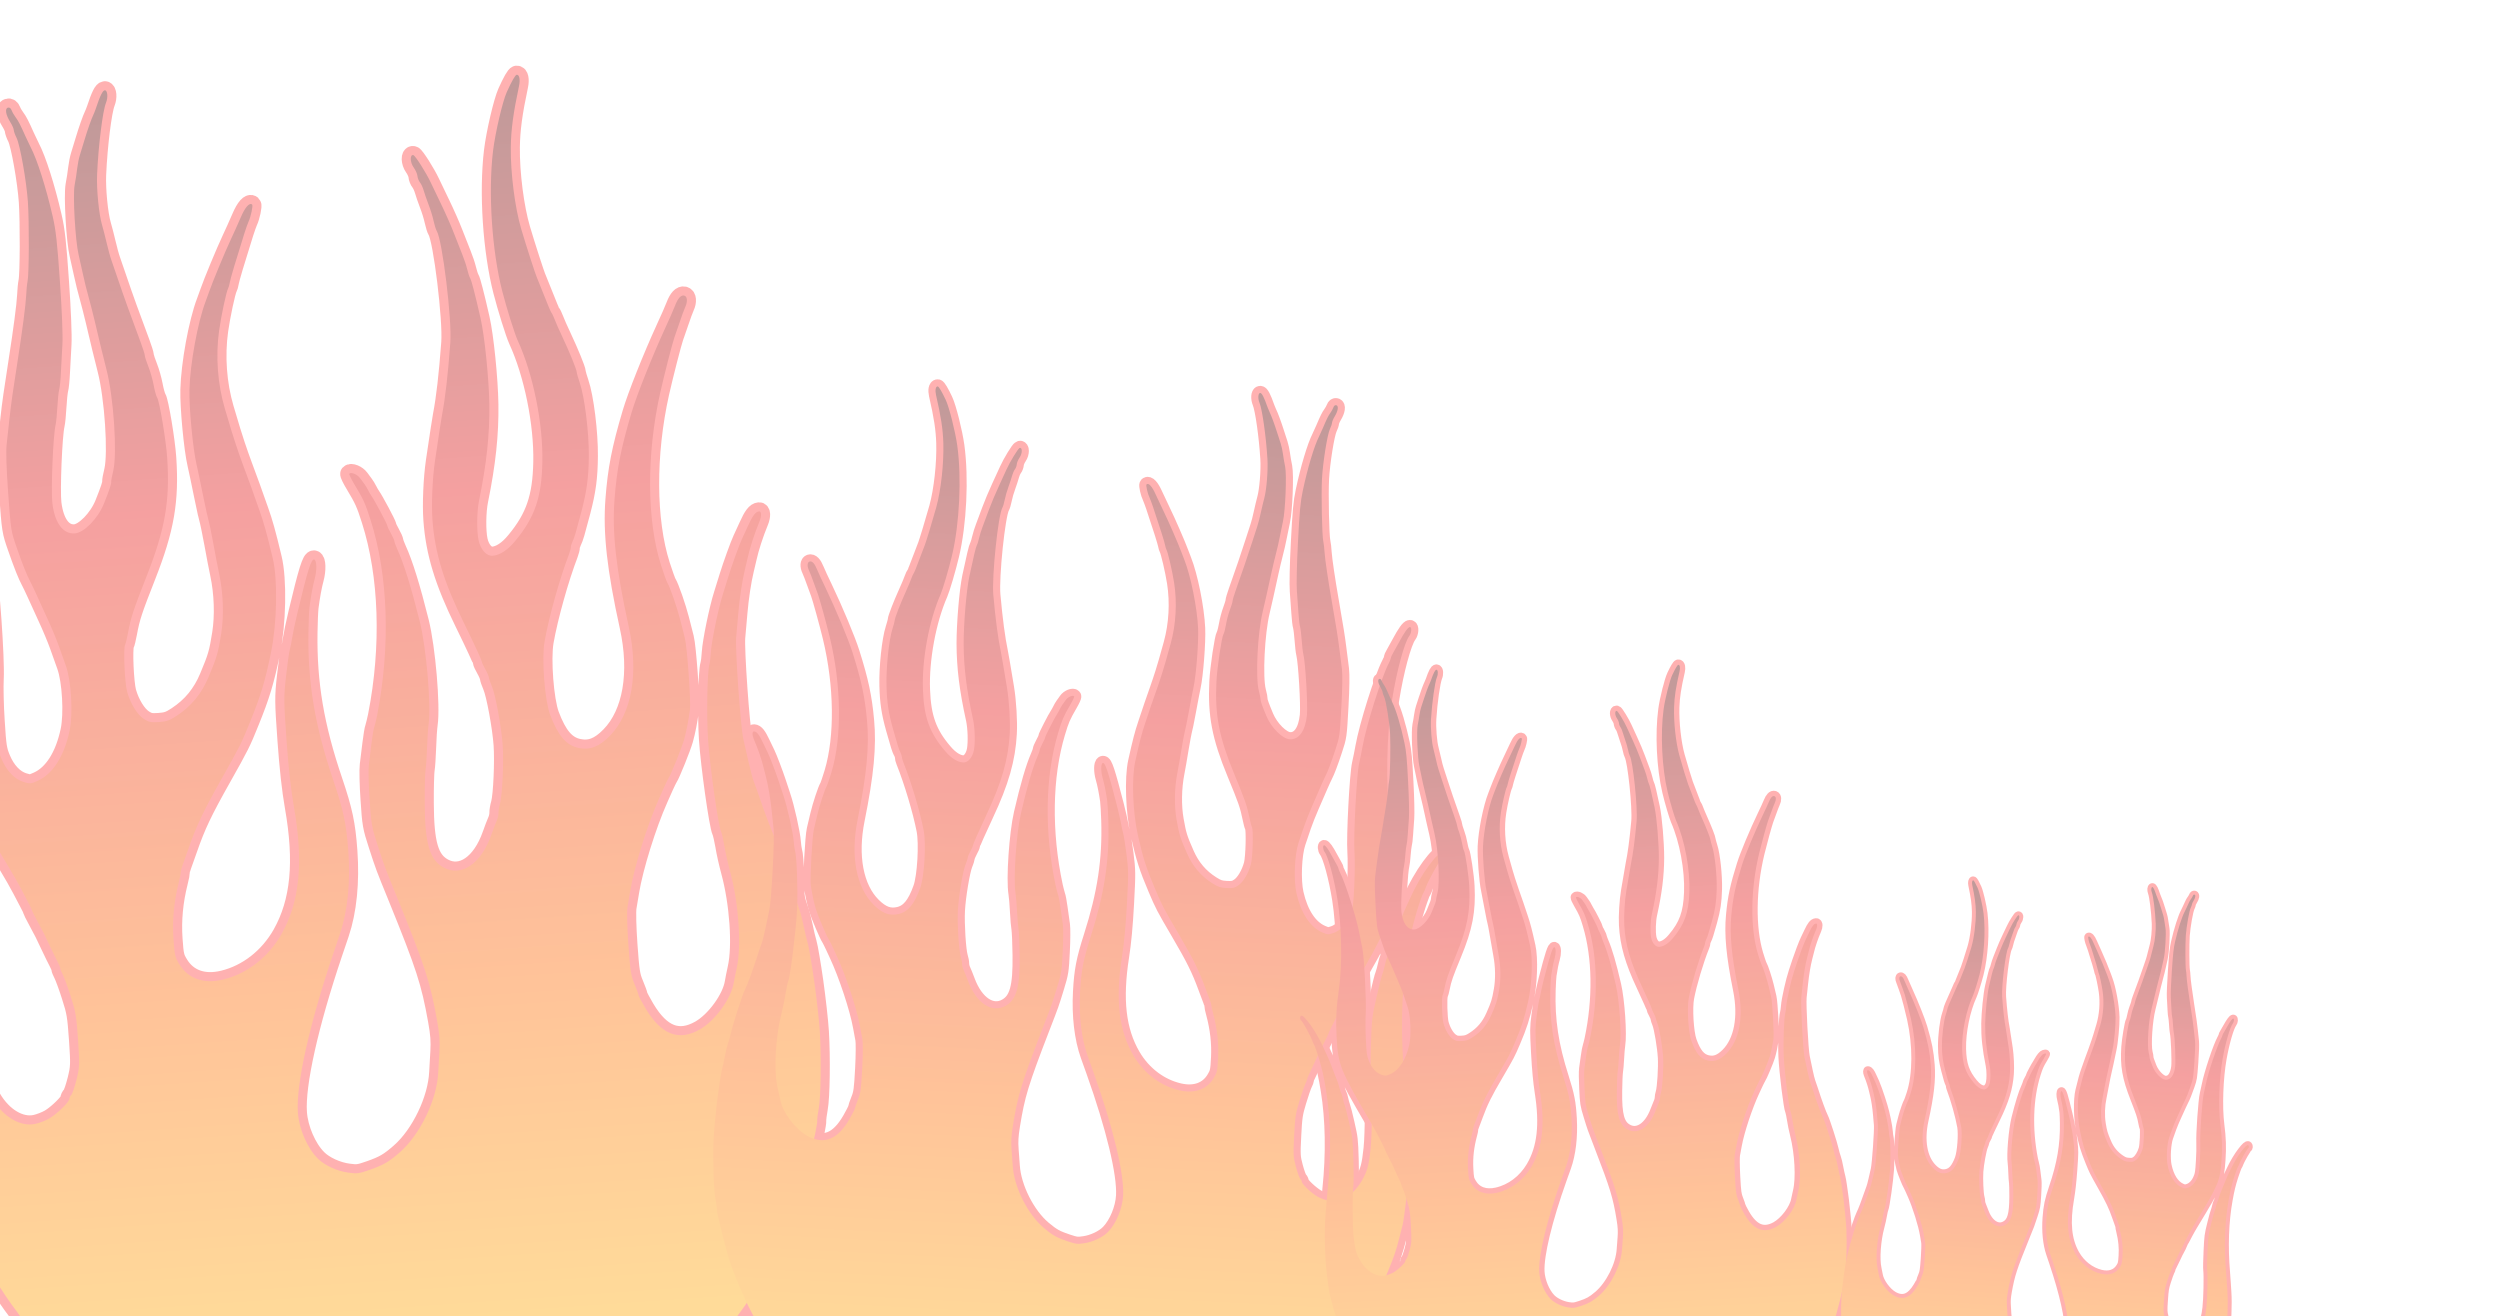
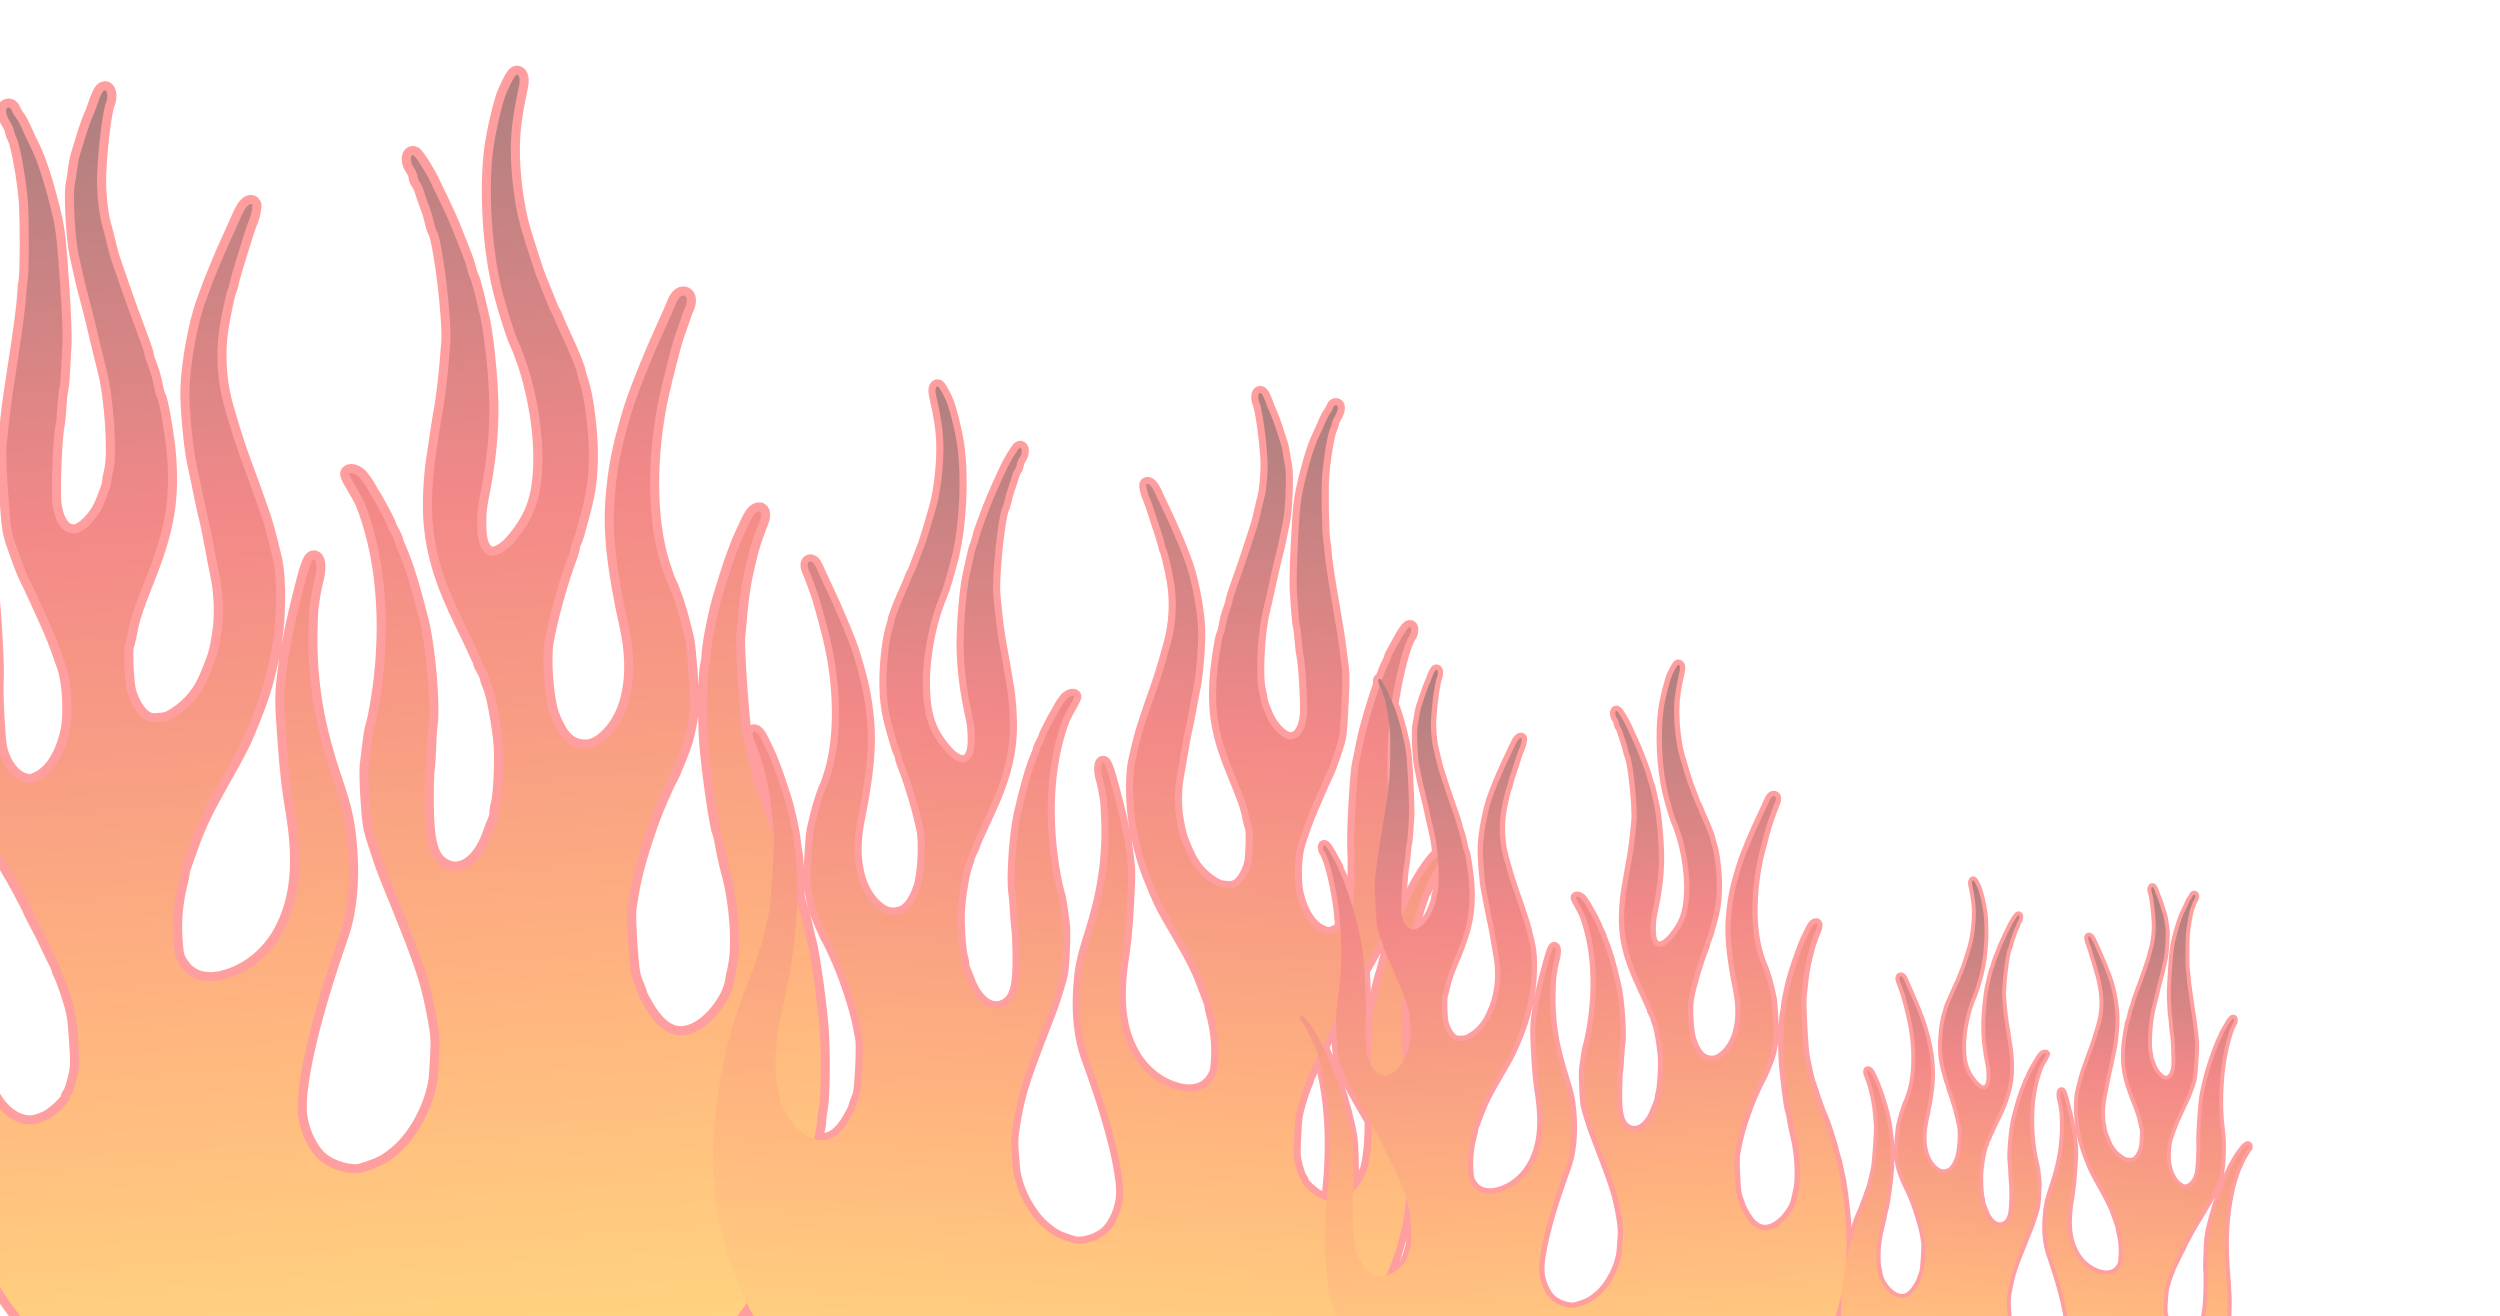
<svg xmlns="http://www.w3.org/2000/svg" xmlns:xlink="http://www.w3.org/1999/xlink" viewBox="0 0 190 100" width="190" height="100">
  <defs>
    <linearGradient id="g" gradientUnits="userSpaceOnUse" x1="0" y1="0" x2="236" y2="0">
      <stop offset="0" stop-color="#ffc400" />
      <stop offset=".35" stop-color="#ff6a00" />
      <stop offset=".7" stop-color="#e61212" />
      <stop offset="1" stop-color="#5a0000" />
    </linearGradient>
    <path id="f" d="M80.62 193.12C83.51 192.91 86.38 192.63 87.00 192.49C87.62 192.35 88.96 192.13 89.97 192.00C90.99 191.87 92.20 191.64 92.67 191.49C93.14 191.33 94.11 191.11 94.82 191.00C96.46 190.75 103.15 188.97 104.12 188.53C105.20 188.04 108.71 186.96 111.88 186.14C112.70 185.92 113.75 185.63 114.20 185.48C114.65 185.33 116.11 185.04 117.45 184.84C118.78 184.63 120.55 184.36 121.38 184.23C123.41 183.91 136.23 183.90 138.25 184.22C139.14 184.37 140.92 184.65 142.21 184.85C144.76 185.25 147.50 185.86 149.25 186.42C149.87 186.62 150.71 186.88 151.12 187.00C152.80 187.49 155.07 188.40 157.08 189.40C157.96 189.83 158.75 189.85 158.74 189.44C158.73 188.86 158.13 188.33 156.45 187.43C155.53 186.93 154.58 186.41 154.33 186.27C153.49 185.80 150.14 184.32 148.38 183.64C147.41 183.27 146.12 182.76 145.50 182.52C143.12 181.57 137.80 180.09 136.00 179.86C135.24 179.77 134.39 179.60 134.10 179.49C132.94 179.05 125.86 178.43 121.75 178.40C117.46 178.38 107.48 179.08 106.42 179.48C106.12 179.60 105.03 179.77 104.00 179.87C102.97 179.96 101.06 180.25 99.75 180.51C94.43 181.57 87.33 181.57 83.75 180.50C82.86 180.24 81.79 179.94 81.38 179.85C78.78 179.25 75.29 176.32 74.03 173.69C72.30 170.07 73.61 167.30 78.12 165.01C79.22 164.46 80.25 164.00 80.40 164.00C80.56 164.00 81.40 163.76 82.28 163.46C83.71 162.97 84.40 162.92 88.88 162.91C91.74 162.91 94.36 163.03 95.00 163.19C95.62 163.35 96.80 163.63 97.62 163.82C101.46 164.72 108.34 167.40 112.50 169.62C112.84 169.80 113.68 170.24 114.35 170.60C115.02 170.96 115.70 171.35 115.85 171.47C116.42 171.91 120.67 173.98 122.00 174.46C123.36 174.94 124.92 175.36 126.88 175.77C128.19 176.04 137.30 176.03 138.75 175.75C139.37 175.64 140.78 175.38 141.88 175.18C143.91 174.81 147.30 173.89 148.02 173.51C148.24 173.39 149.59 173.01 151.02 172.66C158.55 170.83 169.40 171.53 179.38 174.50C182.20 175.34 187.54 177.12 188.38 177.49C188.65 177.62 189.72 178.07 190.75 178.50C191.78 178.92 192.92 179.44 193.29 179.64C194.15 180.11 194.98 180.10 195.16 179.62C195.36 179.10 194.82 178.52 193.63 177.97C193.08 177.72 191.39 176.83 189.88 176.00C185.45 173.58 179.16 170.55 176.44 169.54C170.61 167.36 167.34 166.48 162.35 165.75C156.93 164.95 150.94 165.20 141.25 166.63C133.54 167.77 126.94 166.16 123.49 162.29C121.78 160.37 121.30 158.81 121.85 156.92C122.42 154.96 124.11 153.71 127.60 152.67C130.07 151.93 136.93 151.89 139.75 152.59C143.73 153.58 149.91 155.78 153.91 157.64C154.35 157.84 154.83 158.00 155.00 158.00C155.16 158.00 155.60 158.17 155.96 158.37C156.62 158.74 157.16 158.94 160.75 160.16C164.13 161.30 166.27 161.74 169.80 162.02C173.70 162.33 179.60 162.01 181.99 161.37C182.74 161.17 183.55 161.00 183.77 161.00C184.27 161.00 187.15 160.05 189.88 158.99C190.97 158.56 192.27 158.10 192.75 157.96C193.23 157.81 193.74 157.62 193.88 157.51C194.01 157.41 195.31 156.96 196.75 156.52C198.19 156.07 199.61 155.61 199.90 155.50C200.37 155.32 205.20 154.12 208.00 153.50C211.62 152.70 217.37 152.37 221.62 152.72C224.52 152.96 227.23 153.52 231.65 154.79C232.68 155.08 233.50 154.97 233.50 154.53C233.50 154.30 232.50 153.63 230.75 152.69C229.26 151.89 224.18 150.32 221.22 149.75C214.41 148.45 204.78 148.41 198.00 149.65C195.19 150.16 190.84 151.20 189.75 151.61C184.02 153.78 175.72 154.87 169.35 154.29C163.59 153.77 160.35 152.41 156.72 148.95C155.26 147.58 154.50 146.21 154.50 144.99C154.50 144.00 155.67 143.09 157.23 142.88C158.81 142.66 161.96 142.92 163.75 143.42C169.81 145.10 174.53 145.94 179.50 146.22C183.74 146.45 190.78 146.23 193.75 145.77C197.73 145.15 200.11 144.71 200.48 144.52C200.70 144.40 201.38 144.23 202.00 144.13C202.62 144.03 203.74 143.74 204.50 143.49C205.26 143.25 206.89 142.73 208.12 142.35C209.36 141.97 211.61 141.16 213.12 140.55C214.64 139.94 216.27 139.29 216.75 139.11C218.34 138.50 221.35 136.88 221.44 136.57C221.62 135.99 220.31 135.92 219.42 136.47C218.95 136.76 218.29 137.00 217.96 137.00C217.63 137.00 217.14 137.15 216.87 137.34C216.60 137.53 215.98 137.76 215.50 137.86C215.02 137.96 213.95 138.25 213.12 138.50C212.30 138.76 211.06 139.05 210.38 139.14C209.69 139.24 208.92 139.42 208.67 139.55C207.08 140.37 193.89 141.05 190.12 140.50C184.85 139.74 181.04 139.03 178.25 138.29C177.44 138.08 175.44 137.63 170.76 136.60C167.99 135.99 163.67 135.50 161.12 135.51C155.67 135.52 150.76 136.65 143.75 139.51C140.11 140.99 137.45 142.00 137.18 142.01C137.01 142.01 136.43 142.23 135.88 142.50C135.32 142.77 134.69 142.99 134.47 142.99C134.25 143.00 133.57 143.18 132.97 143.39C131.64 143.87 126.16 144.49 123.25 144.49C120.49 144.50 114.90 143.85 113.62 143.39C113.08 143.19 112.36 143.02 112.04 143.01C111.72 143.00 111.15 142.84 110.79 142.64C110.42 142.44 109.41 141.97 108.53 141.59C103.89 139.59 101.88 136.19 103.67 133.37C105.09 131.13 107.80 130.53 114.56 130.98C117.07 131.14 119.52 131.38 120.00 131.50C120.48 131.62 122.11 131.84 123.62 132.00C125.14 132.15 126.85 132.39 127.44 132.52C130.45 133.18 140.05 133.04 144.46 132.26C150.19 131.25 154.31 130.28 156.62 129.40C157.18 129.19 157.79 129.01 158.00 129.00C158.21 128.99 158.82 128.77 159.38 128.50C159.93 128.23 160.51 128.01 160.67 128.01C160.98 128.00 165.09 126.16 165.75 125.74C165.96 125.61 166.41 125.39 166.75 125.25C167.09 125.11 167.54 124.88 167.75 124.74C167.96 124.60 168.44 124.29 168.82 124.06C169.48 123.65 169.97 122.64 169.67 122.34C169.59 122.26 168.76 122.59 167.83 123.07C165.26 124.38 164.60 124.63 161.75 125.32C152.45 127.59 140.72 127.15 129.50 124.13C128.74 123.92 127.90 123.65 127.62 123.53C127.35 123.40 126.11 123.10 124.88 122.87C123.64 122.63 122.06 122.33 121.38 122.19C120.69 122.05 118.16 121.93 115.75 121.93C111.62 121.91 111.19 121.95 108.12 122.72C104.40 123.65 104.70 123.56 99.25 125.35C87.60 129.16 84.98 129.81 78.49 130.51C76.26 130.75 75.11 130.75 73.37 130.53C72.14 130.37 70.62 130.18 70.00 130.10C65.52 129.59 59.94 126.41 57.23 122.82C55.78 120.91 55.34 120.01 54.70 117.67C54.21 115.89 54.19 115.56 54.48 114.17C54.85 112.32 55.94 110.32 57.14 109.27C58.97 107.66 62.26 106.50 64.96 106.50C69.60 106.50 79.31 109.39 90.75 114.16C91.92 114.65 93.38 115.26 94.00 115.52C97.63 117.03 102.34 117.84 107.50 117.83C111.98 117.82 114.20 117.51 119.25 116.19C128.44 113.77 135.61 113.07 143.92 113.77C145.68 113.92 147.57 114.13 148.12 114.24C149.96 114.61 151.61 115.03 152.75 115.43C154.15 115.92 155.79 115.99 155.94 115.56C156.10 115.08 154.26 114.36 147.25 112.16C145.67 111.67 143.86 111.15 143.22 111.01C142.59 110.88 141.76 110.65 141.39 110.51C141.02 110.36 139.06 109.95 137.04 109.58C133.62 108.95 132.91 108.91 126.50 108.92C121.80 108.93 118.28 109.07 115.38 109.37C106.17 110.33 99.72 109.24 94.62 105.89C90.95 103.47 88.45 99.77 87.76 95.75C87.20 92.52 88.27 89.99 90.75 88.69C91.96 88.05 92.27 88.00 95.04 88.00C98.11 88.00 101.19 88.51 104.31 89.53C105.10 89.79 105.88 90.00 106.03 90.00C106.18 90.00 106.65 90.16 107.09 90.36C107.52 90.55 108.70 91.07 109.70 91.50C113.44 93.10 115.66 94.35 121.00 97.87C126.14 101.25 126.49 101.46 129.87 103.11C134.18 105.22 136.39 106.06 141.12 107.38C145.85 108.71 153.08 109.35 156.62 108.75C160.89 108.04 162.62 107.68 164.62 107.12C165.86 106.78 167.66 106.28 168.62 106.01C169.59 105.74 171.16 105.28 172.12 104.99C173.09 104.70 174.72 104.25 175.75 103.99C177.56 103.53 178.10 103.41 181.87 102.57C185.98 101.67 190.58 101.65 194.75 102.53C197.17 103.04 201.17 104.19 201.62 104.51C201.76 104.60 202.19 104.76 202.57 104.85C203.19 104.99 206.00 106.05 210.50 107.82C211.26 108.12 212.10 108.49 212.38 108.64C213.14 109.07 214.98 109.60 215.15 109.43C215.56 109.02 214.81 108.24 213.18 107.41C212.19 106.90 210.59 106.04 209.62 105.50C207.83 104.49 202.76 101.96 201.31 101.35C200.87 101.16 200.13 100.83 199.69 100.63C196.35 99.09 189.67 97.38 185.38 96.96C182.50 96.68 175.48 96.85 173.00 97.26C172.24 97.38 169.90 97.71 167.79 97.98C165.68 98.26 163.77 98.54 163.54 98.61C163.31 98.68 161.61 98.91 159.75 99.12C157.89 99.32 155.59 99.60 154.62 99.74C151.39 100.19 147.72 100.06 144.78 99.38C141.66 98.66 140.95 98.40 137.79 96.80C135.13 95.47 133.18 93.62 131.77 91.11C131.08 89.89 130.94 89.39 130.94 88.10C130.94 86.80 131.05 86.41 131.62 85.66C132.41 84.62 134.28 83.64 136.25 83.22C137.72 82.91 143.50 83.06 144.06 83.42C144.23 83.53 145.11 83.81 146.00 84.04C148.49 84.68 149.67 85.16 155.12 87.76C162.68 91.36 167.28 92.49 174.38 92.51C177.27 92.52 183.75 91.90 184.42 91.55C184.67 91.41 185.61 91.22 186.50 91.12C187.39 91.02 188.79 90.73 189.60 90.47C190.40 90.21 191.26 90.00 191.51 90.00C191.75 90.00 192.72 89.77 193.66 89.49C197.67 88.29 201.75 87.14 204.25 86.49C205.42 86.19 206.88 85.80 207.50 85.62C208.12 85.44 209.47 85.17 210.50 85.01C211.53 84.84 212.88 84.60 213.49 84.46C215.29 84.06 219.45 83.94 221.88 84.22C226.62 84.76 232.29 85.87 233.62 86.52C234.46 86.93 235.60 86.92 235.68 86.50C235.76 86.15 234.86 85.62 232.75 84.76C232.41 84.62 231.96 84.40 231.75 84.28C231.17 83.94 229.28 83.12 227.62 82.50C226.80 82.19 225.73 81.78 225.25 81.59C224.77 81.40 223.81 81.14 223.12 81.01C222.44 80.89 221.20 80.61 220.38 80.39C218.73 79.96 211.14 79.86 208.88 80.25C208.19 80.37 206.72 80.59 205.62 80.74C204.53 80.89 202.84 81.18 201.88 81.39C200.91 81.59 199.11 81.92 197.88 82.12C194.54 82.66 191.32 83.20 189.62 83.52C185.02 84.38 175.69 84.35 172.90 83.47C172.10 83.21 171.27 83.00 171.07 83.00C170.69 83.00 169.77 82.62 167.58 81.56C165.20 80.41 163.00 77.94 163.00 76.41C163.00 74.46 164.93 73.23 168.25 73.06C170.36 72.96 179.46 73.97 181.12 74.50C181.54 74.63 182.86 74.85 184.07 75.00C185.27 75.15 186.52 75.37 186.85 75.49C187.18 75.61 188.47 75.84 189.72 75.98C190.97 76.13 193.04 76.39 194.31 76.55C195.68 76.73 199.91 76.86 204.62 76.86C211.19 76.87 213.14 76.79 215.50 76.42C220.36 75.65 225.06 74.51 227.12 73.60C227.54 73.42 228.38 73.09 229.00 72.86C230.99 72.14 231.61 71.87 232.25 71.46C232.59 71.24 233.13 70.97 233.45 70.88C233.81 70.77 234.00 70.55 233.94 70.29C233.83 69.75 232.77 69.85 231.54 70.51C231.04 70.78 230.43 71.00 230.18 71.00C229.94 71.00 229.34 71.16 228.86 71.37C227.67 71.86 221.66 72.50 218.20 72.50C214.85 72.49 206.20 71.86 205.10 71.53C204.68 71.41 203.61 71.23 202.73 71.13C201.26 70.96 197.15 70.13 192.12 68.98C186.83 67.77 185.18 67.42 182.75 66.98C181.31 66.72 179.34 66.37 178.38 66.19C177.25 65.99 174.40 65.88 170.38 65.89C164.18 65.91 164.10 65.91 161.25 66.69C158.45 67.45 156.64 68.03 155.62 68.49C155.35 68.62 154.39 69.00 153.50 69.33C152.61 69.66 150.69 70.38 149.25 70.92C147.81 71.47 145.78 72.15 144.75 72.44C143.72 72.73 142.14 73.17 141.25 73.42C138.72 74.13 133.29 74.06 130.56 73.28C126.41 72.10 123.59 70.01 122.64 67.42C122.22 66.28 122.22 66.15 122.62 65.11C123.18 63.64 124.68 62.40 126.72 61.72C128.20 61.22 128.85 61.17 132.97 61.20C135.50 61.21 138.65 61.36 139.97 61.53C143.19 61.93 156.32 61.93 158.62 61.53C159.59 61.36 161.21 61.12 162.22 61.00C166.83 60.42 177.09 57.77 180.16 56.36C180.60 56.16 181.08 56.00 181.25 56.00C181.41 56.00 181.85 55.84 182.21 55.64C182.58 55.45 183.66 54.92 184.62 54.47C186.85 53.42 187.98 52.70 187.99 52.31C188.00 51.89 186.74 51.91 186.12 52.34C184.75 53.30 178.53 54.64 172.50 55.27C165.00 56.07 154.04 55.68 147.62 54.41C142.35 53.36 138.82 53.00 133.97 53.00C126.00 53.00 124.69 53.45 109.12 61.49C107.75 62.20 105.84 63.12 104.88 63.53C103.91 63.95 102.77 64.45 102.34 64.64C101.90 64.84 101.48 65.00 101.38 65.00C101.29 65.00 100.58 65.29 99.80 65.65C97.84 66.55 97.14 66.84 95.12 67.61C94.16 67.98 93.02 68.45 92.59 68.64C92.15 68.84 91.66 69.00 91.50 69.00C91.34 69.00 90.85 69.16 90.41 69.35C89.98 69.54 88.33 70.02 86.75 70.40C84.14 71.05 83.47 71.11 79.50 71.11C75.39 71.10 74.99 71.06 72.95 70.40C71.75 70.01 70.64 69.54 70.48 69.35C70.32 69.16 70.04 69.00 69.87 69.00C69.40 69.00 67.55 66.83 66.88 65.50C66.57 64.88 66.23 63.79 66.13 63.07C65.79 60.56 67.68 57.85 70.88 56.27C72.87 55.28 74.06 55.03 77.62 54.84C80.76 54.67 90.06 55.12 92.00 55.54C92.62 55.67 95.83 55.84 99.12 55.91C104.96 56.04 105.24 56.02 109.50 55.29C111.91 54.88 114.16 54.43 114.50 54.30C114.84 54.17 115.69 53.99 116.38 53.88C117.06 53.78 117.82 53.60 118.06 53.47C118.29 53.34 119.08 53.13 119.81 53.00C120.53 52.86 121.35 52.65 121.62 52.52C121.90 52.40 123.31 51.93 124.75 51.48C126.19 51.03 127.71 50.52 128.12 50.35C128.54 50.17 129.66 49.73 130.62 49.36C133.18 48.38 135.89 47.02 137.88 45.71C139.85 44.41 140.63 43.66 140.38 43.27C140.17 42.92 139.33 42.92 139.11 43.27C138.89 43.63 134.66 45.68 133.40 46.05C132.84 46.21 132.26 46.42 132.12 46.52C131.88 46.70 130.01 47.26 128.12 47.72C124.89 48.50 123.16 48.80 119.02 49.25C110.75 50.15 101.18 49.81 91.38 48.27C90.55 48.14 88.86 47.90 87.62 47.74C86.39 47.58 84.70 47.36 83.88 47.24C79.71 46.67 72.33 46.45 67.62 46.75C65.01 46.91 62.42 47.14 61.88 47.25C61.33 47.36 59.97 47.63 58.88 47.85C56.52 48.31 54.89 48.77 52.00 49.80C48.71 50.96 48.14 51.19 46.45 51.97C45.58 52.38 44.48 52.89 44.00 53.10C42.51 53.77 38.00 56.22 36.65 57.10C35.95 57.56 34.92 58.20 34.36 58.53C32.94 59.36 29.74 61.63 27.91 63.12C27.07 63.80 26.26 64.45 26.12 64.55C24.38 65.89 20.04 70.10 18.20 72.25C17.55 73.01 16.77 73.91 16.48 74.25C14.46 76.59 10.00 82.86 10.00 83.35C10.00 83.42 9.74 83.86 9.42 84.34C7.98 86.45 5.22 92.58 3.93 96.50C2.47 100.96 2.03 102.53 1.52 105.25C1.24 106.69 0.82 108.94 0.57 110.25C-0.08 113.70 -0.07 125.43 0.58 129.38C1.25 133.43 2.23 138.23 2.61 139.38C2.79 139.93 3.20 141.22 3.51 142.25C3.82 143.28 4.26 144.63 4.50 145.25C4.74 145.87 5.19 147.05 5.51 147.88C7.08 151.97 10.66 158.63 13.11 162.04C13.67 162.82 14.29 163.70 14.50 164.01C17.33 168.20 25.01 175.89 29.86 179.38C30.24 179.65 30.92 180.16 31.37 180.50C32.63 181.45 37.61 184.44 39.12 185.14C39.54 185.33 40.04 185.60 40.25 185.74C40.60 185.97 43.62 187.38 45.81 188.33C48.11 189.33 56.71 192.00 57.63 192.00C57.92 192.00 58.82 192.18 59.63 192.39C61.45 192.87 67.99 193.42 72.25 193.46C73.97 193.48 77.74 193.32 80.62 193.12Z" />
  </defs>
-   <g opacity=".4">
+   <g opacity=".5">
    <use href="#f" xlink:href="#f" transform="translate(30 114) rotate(-94) scale(0.46 0.46) translate(0 -118)" fill="none" stroke="#ff3d3d" stroke-width="3" stroke-linejoin="round" />
    <use href="#f" xlink:href="#f" transform="translate(80 114) rotate(-87) scale(0.36 -0.36) translate(0 -118)" fill="none" stroke="#ff3d3d" stroke-width="3" stroke-linejoin="round" />
    <use href="#f" xlink:href="#f" transform="translate(121 114) rotate(-93) scale(0.27 0.27) translate(0 -118)" fill="none" stroke="#ff3d3d" stroke-width="3" stroke-linejoin="round" />
    <use href="#f" xlink:href="#f" transform="translate(154 114) rotate(-86) scale(0.2 -0.2) translate(0 -118)" fill="none" stroke="#ff3d3d" stroke-width="3" stroke-linejoin="round" />
    <use href="#f" xlink:href="#f" transform="translate(30 114) rotate(-94) scale(0.46 0.46) translate(0 -118)" fill="url(#g)" />
    <use href="#f" xlink:href="#f" transform="translate(80 114) rotate(-87) scale(0.36 -0.36) translate(0 -118)" fill="url(#g)" />
    <use href="#f" xlink:href="#f" transform="translate(121 114) rotate(-93) scale(0.27 0.27) translate(0 -118)" fill="url(#g)" />
    <use href="#f" xlink:href="#f" transform="translate(154 114) rotate(-86) scale(0.2 -0.2) translate(0 -118)" fill="url(#g)" />
  </g>
</svg>
